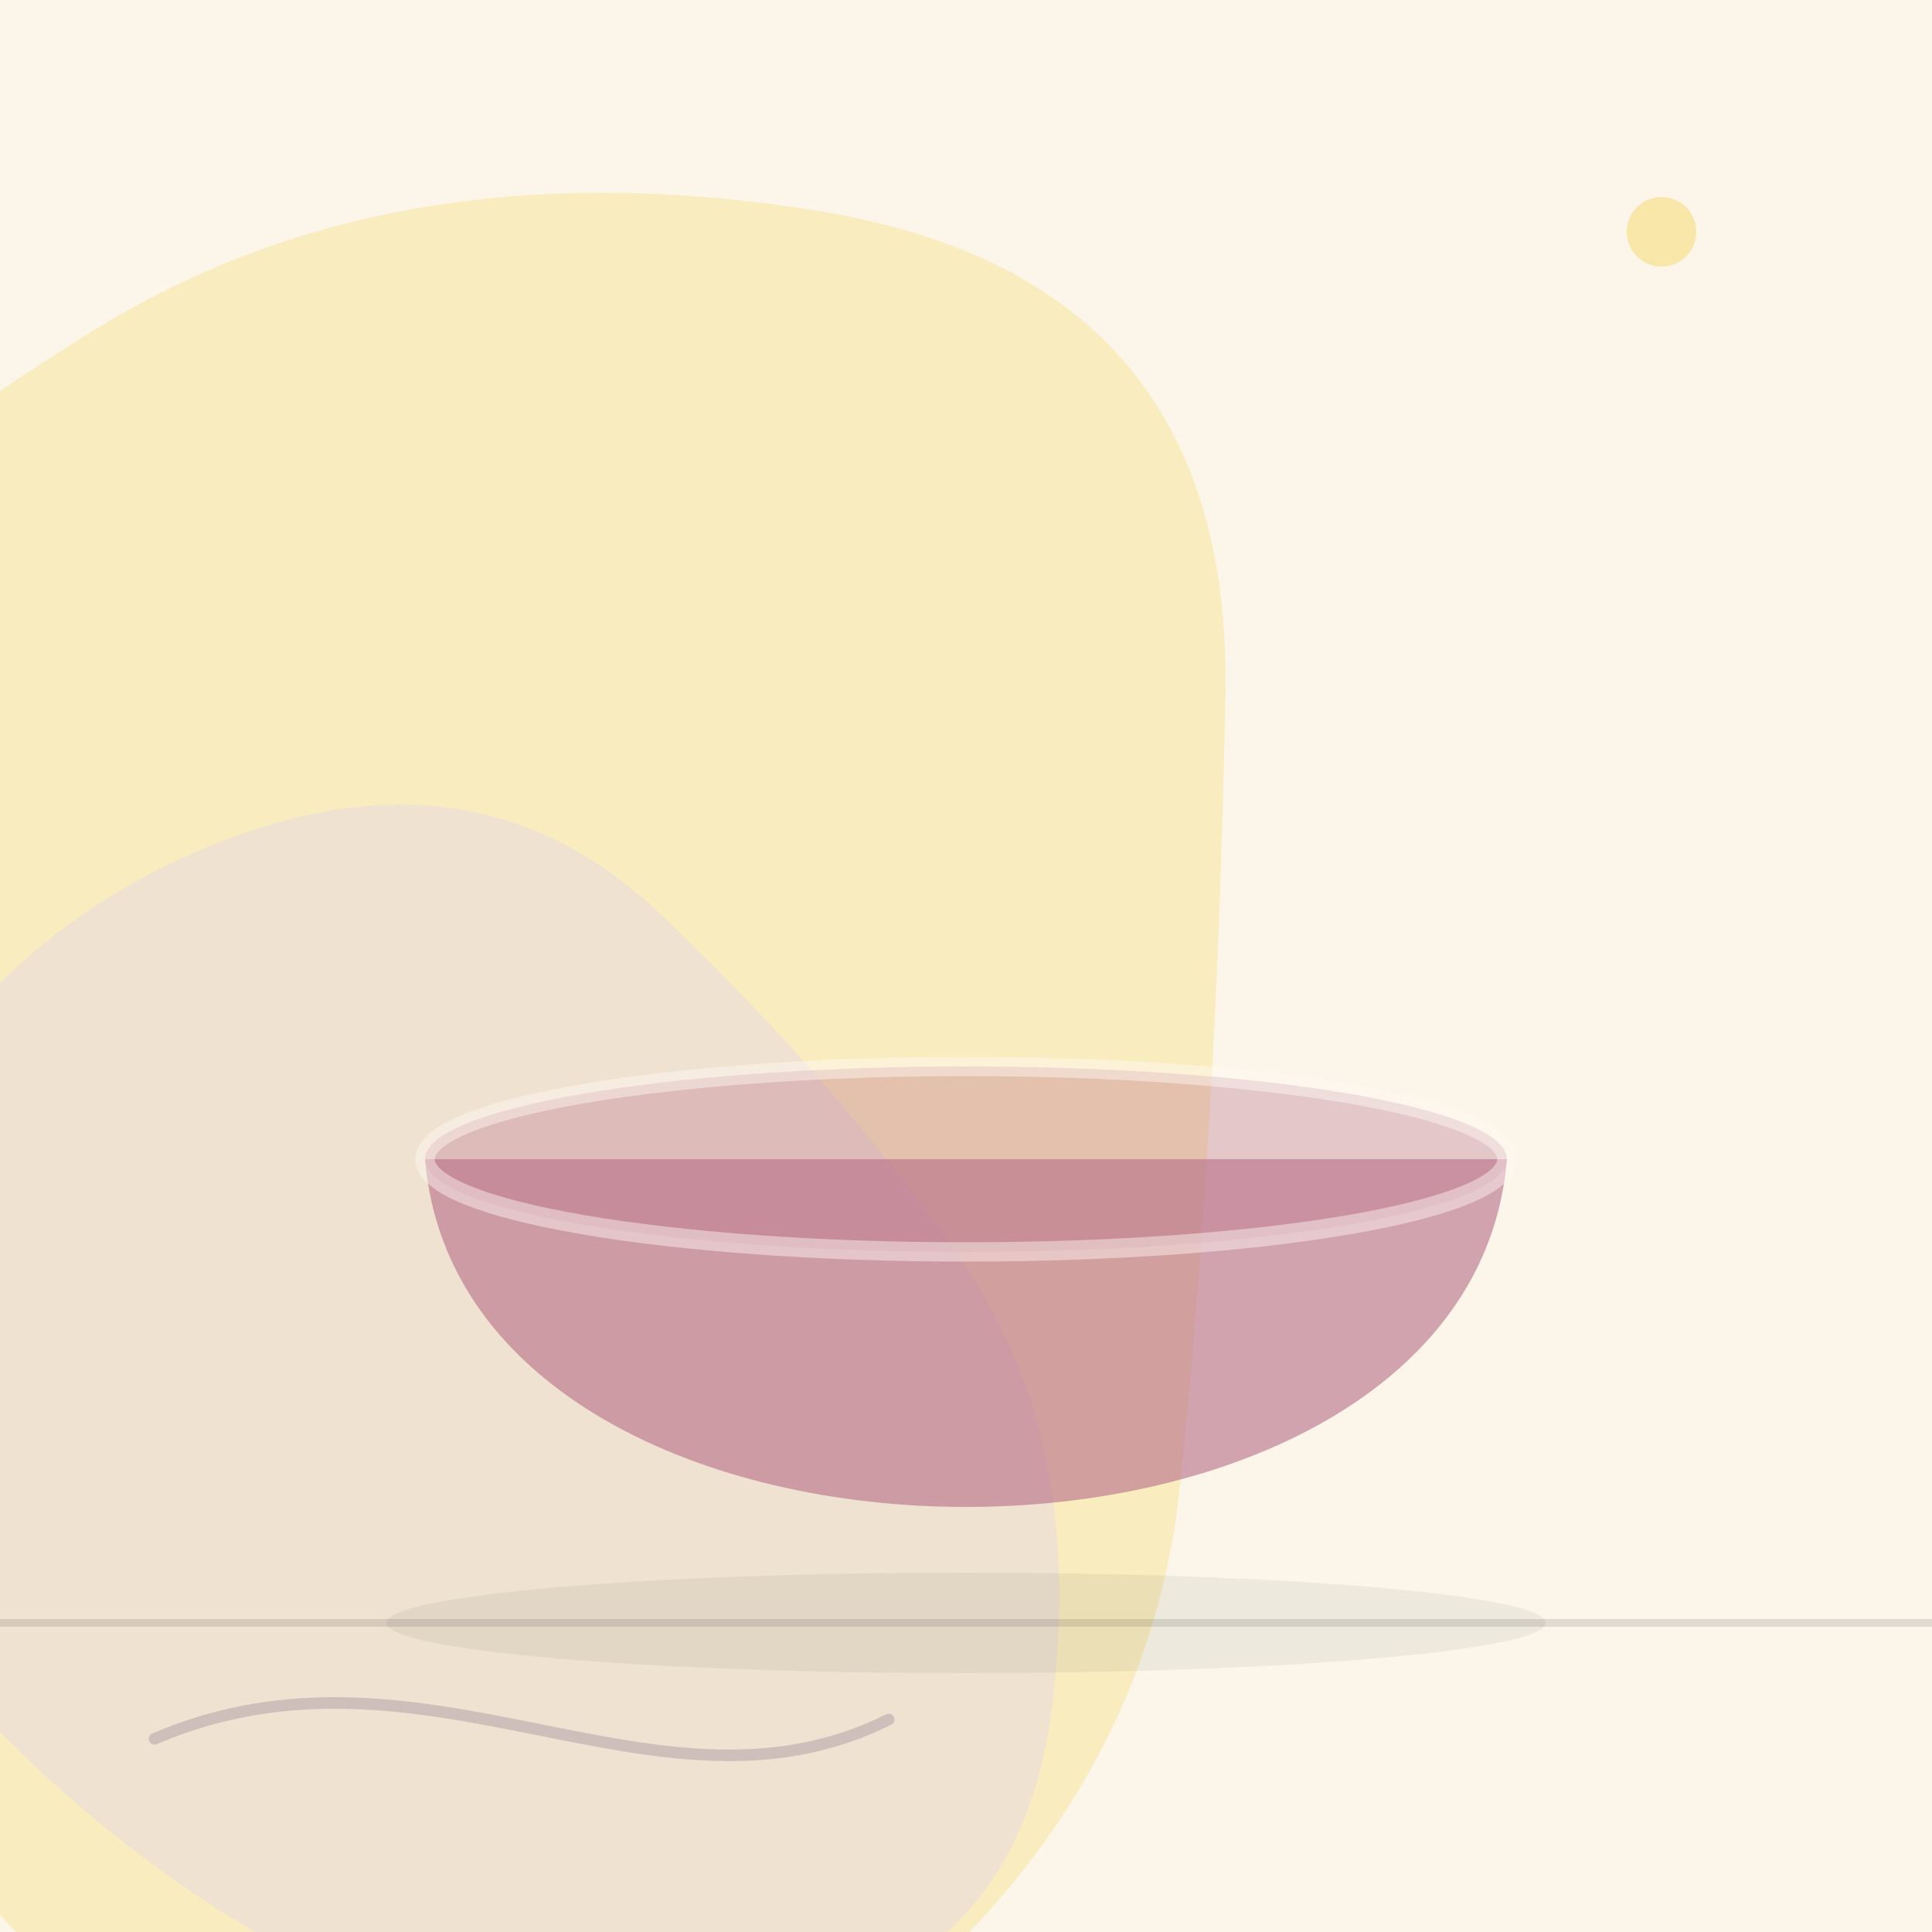
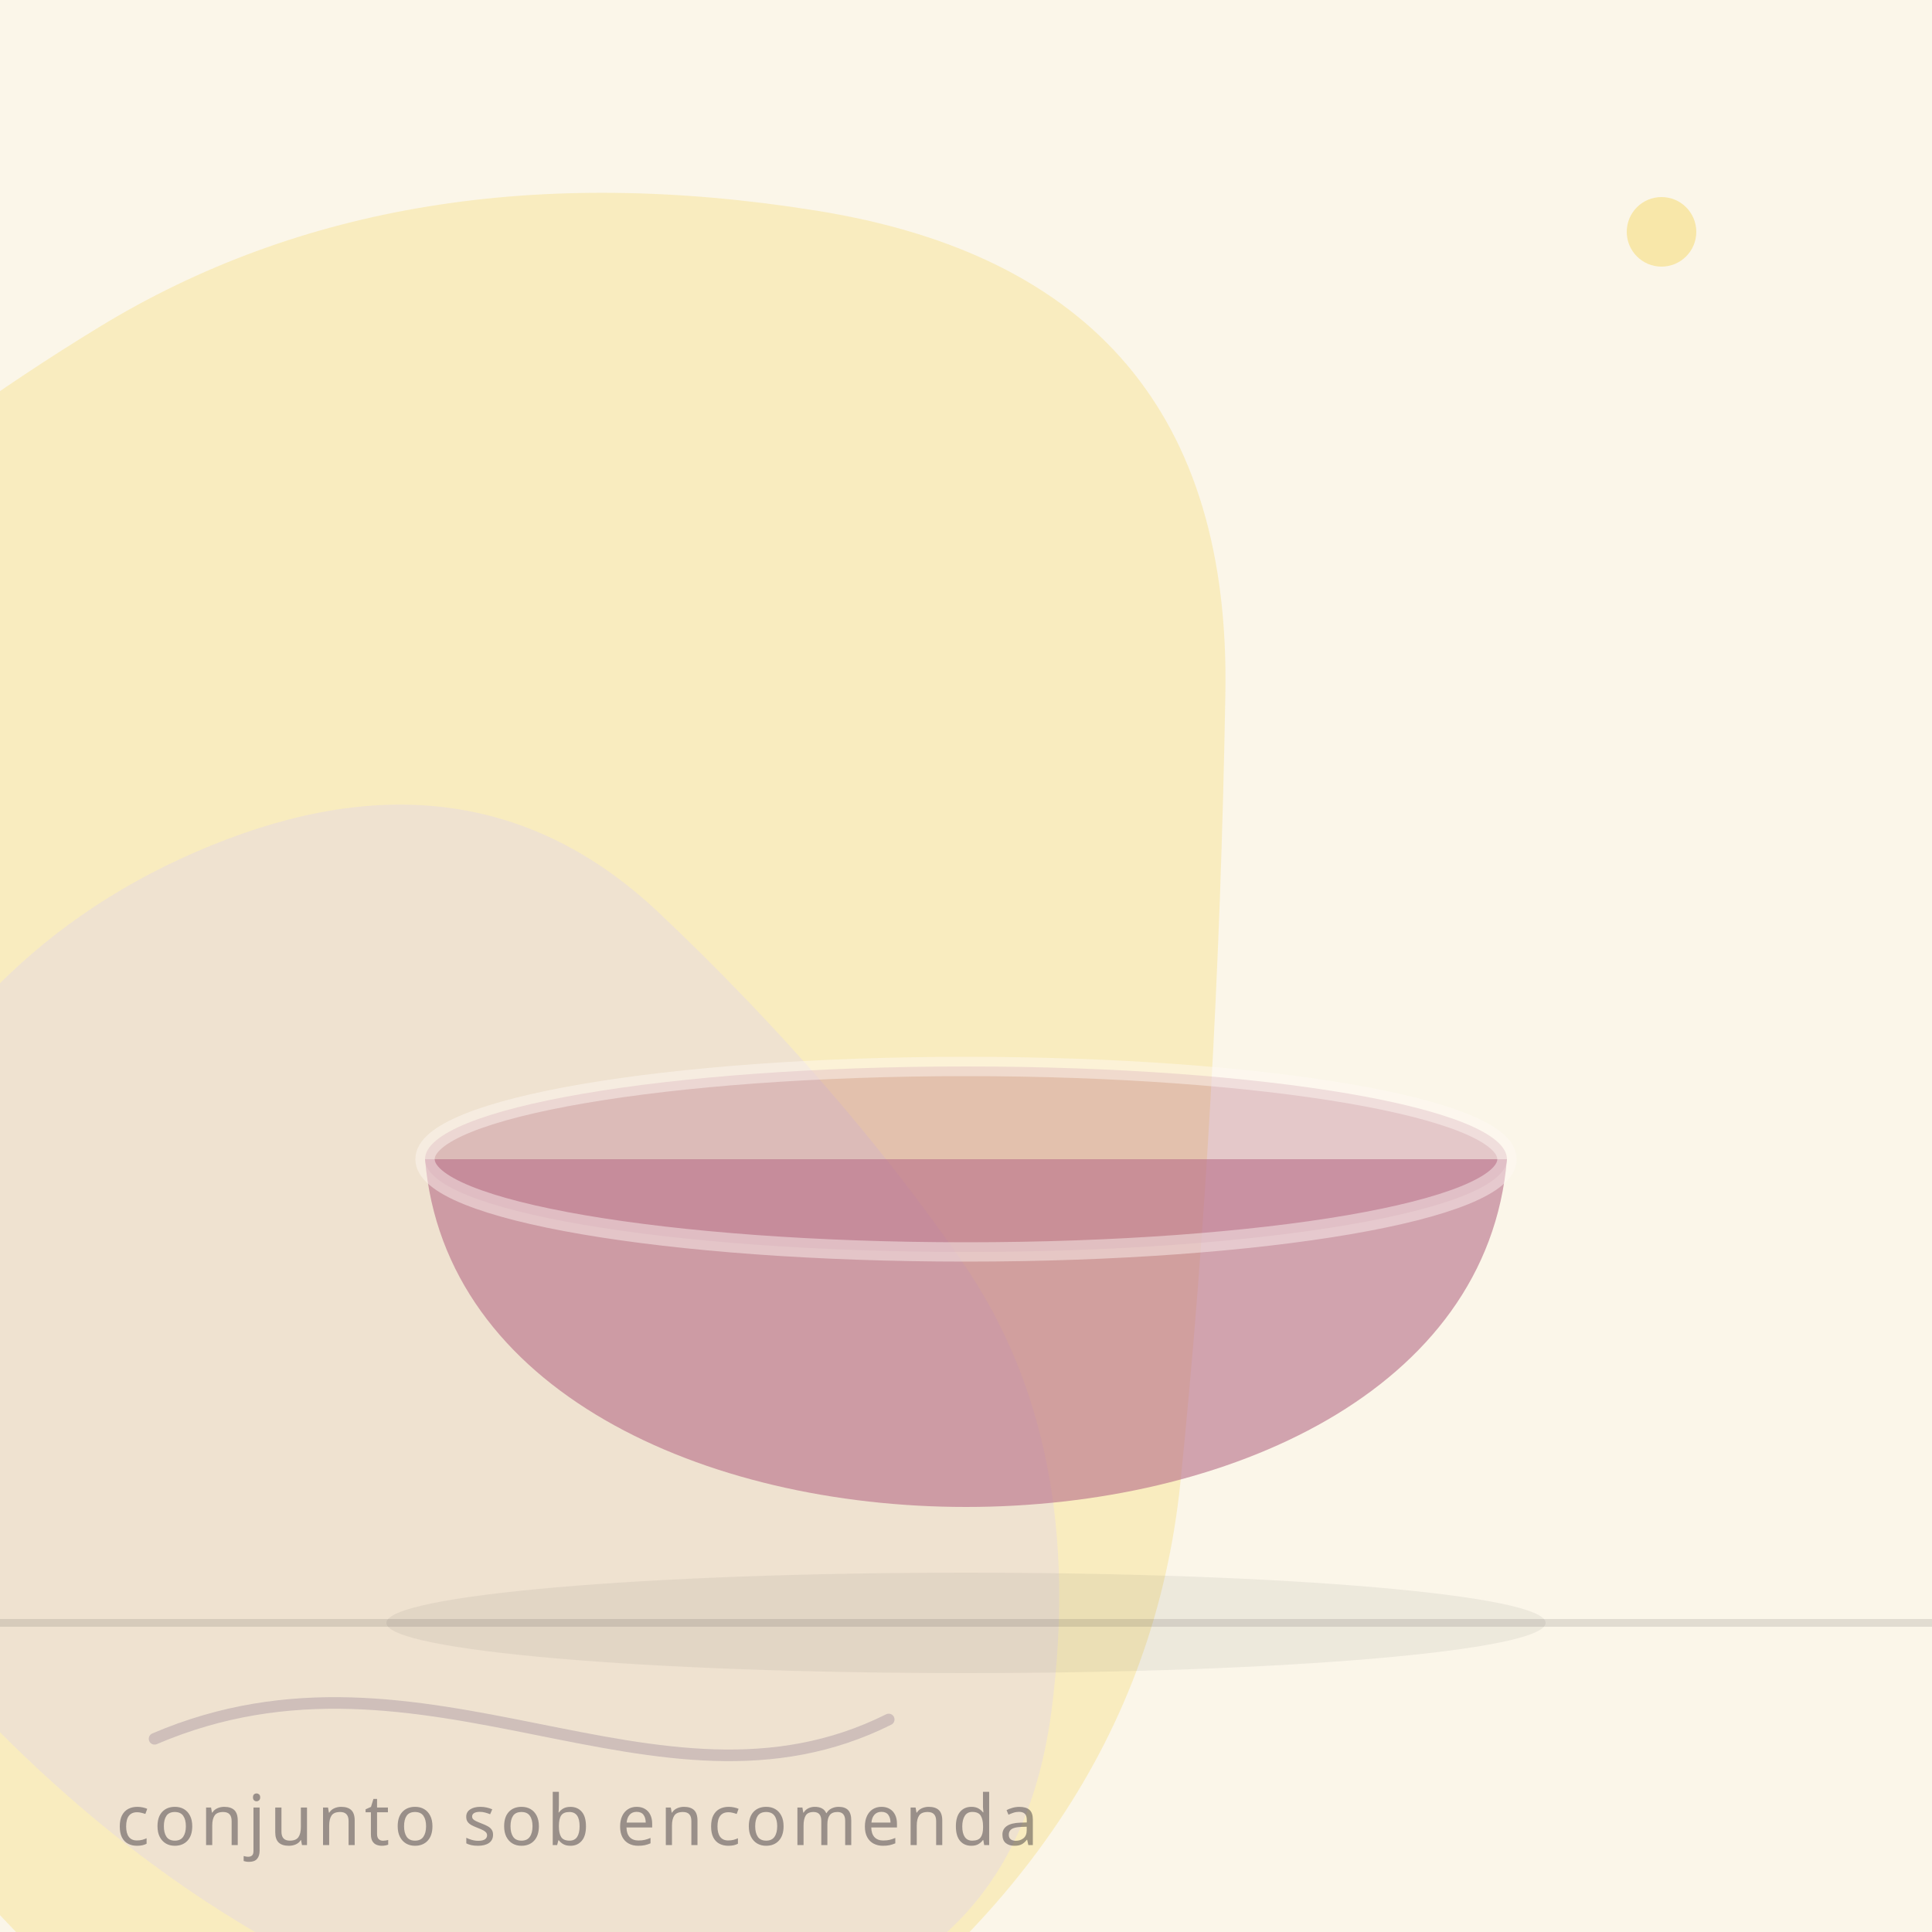
<svg xmlns="http://www.w3.org/2000/svg" viewBox="0 0 800 800" width="800" height="800" role="img">
  <rect width="800" height="800" fill="#FBF6E9" />
  <path d="M488.8,613.7 Q473.1,767.5 319.3,867.0 Q165.4,966.4 41.7,836.8 Q-82.0,707.2 -198.3,583.5 Q-314.6,459.8 -198.9,335.5 Q-83.2,211.2 41.1,135.4 Q165.4,59.6 337.9,87.2 Q510.5,114.7 507.4,287.3 Q504.4,459.8 488.8,613.7 Z" fill="#F8E7A9" opacity="0.65" />
  <path d="M435.4,708.3 Q420.8,819.4 309.8,835.4 Q198.7,851.4 116.7,806.3 Q34.8,761.2 -35.0,679.3 Q-104.8,597.3 -57.9,492.4 Q-11.0,387.5 93.8,347.6 Q198.7,307.7 273.1,378.2 Q347.4,448.6 398.7,522.9 Q449.9,597.3 435.4,708.3 Z" fill="#DCCEF2" opacity="0.35" />
  <line x1="0" y1="672.0" x2="800" y2="672.0" stroke="#302B32" stroke-width="3.2" opacity=".13" />
  <ellipse cx="400.0" cy="672.0" rx="240.0" ry="20.8" fill="#302B32" opacity=".07" />
  <path d="M176.0,480.0 C192.0,672.0 608.0,672.0 624.0,480.0 Z" fill="#B86F89" opacity=".62" />
  <ellipse cx="400.0" cy="480.0" rx="224.0" ry="38.4" fill="#B86F89" opacity=".34" />
  <ellipse cx="400.0" cy="480.0" rx="224.0" ry="38.4" fill="none" stroke="#FFF9F5" stroke-width="8.0" opacity=".45" />
  <path d="M64,720 C176,672 272,760 368,712" fill="none" stroke="#59446F" stroke-width="4.8" stroke-linecap="round" opacity=".22" />
  <circle cx="688" cy="96" r="14.4" fill="#F8E7A9" />
+   <text x="48" y="764" font-family="Manrope, system-ui, sans-serif" font-size="29" fill="#302B32" opacity=".45" letter-spacing="1.7">conjunto sob encomenda</text>
</svg>
